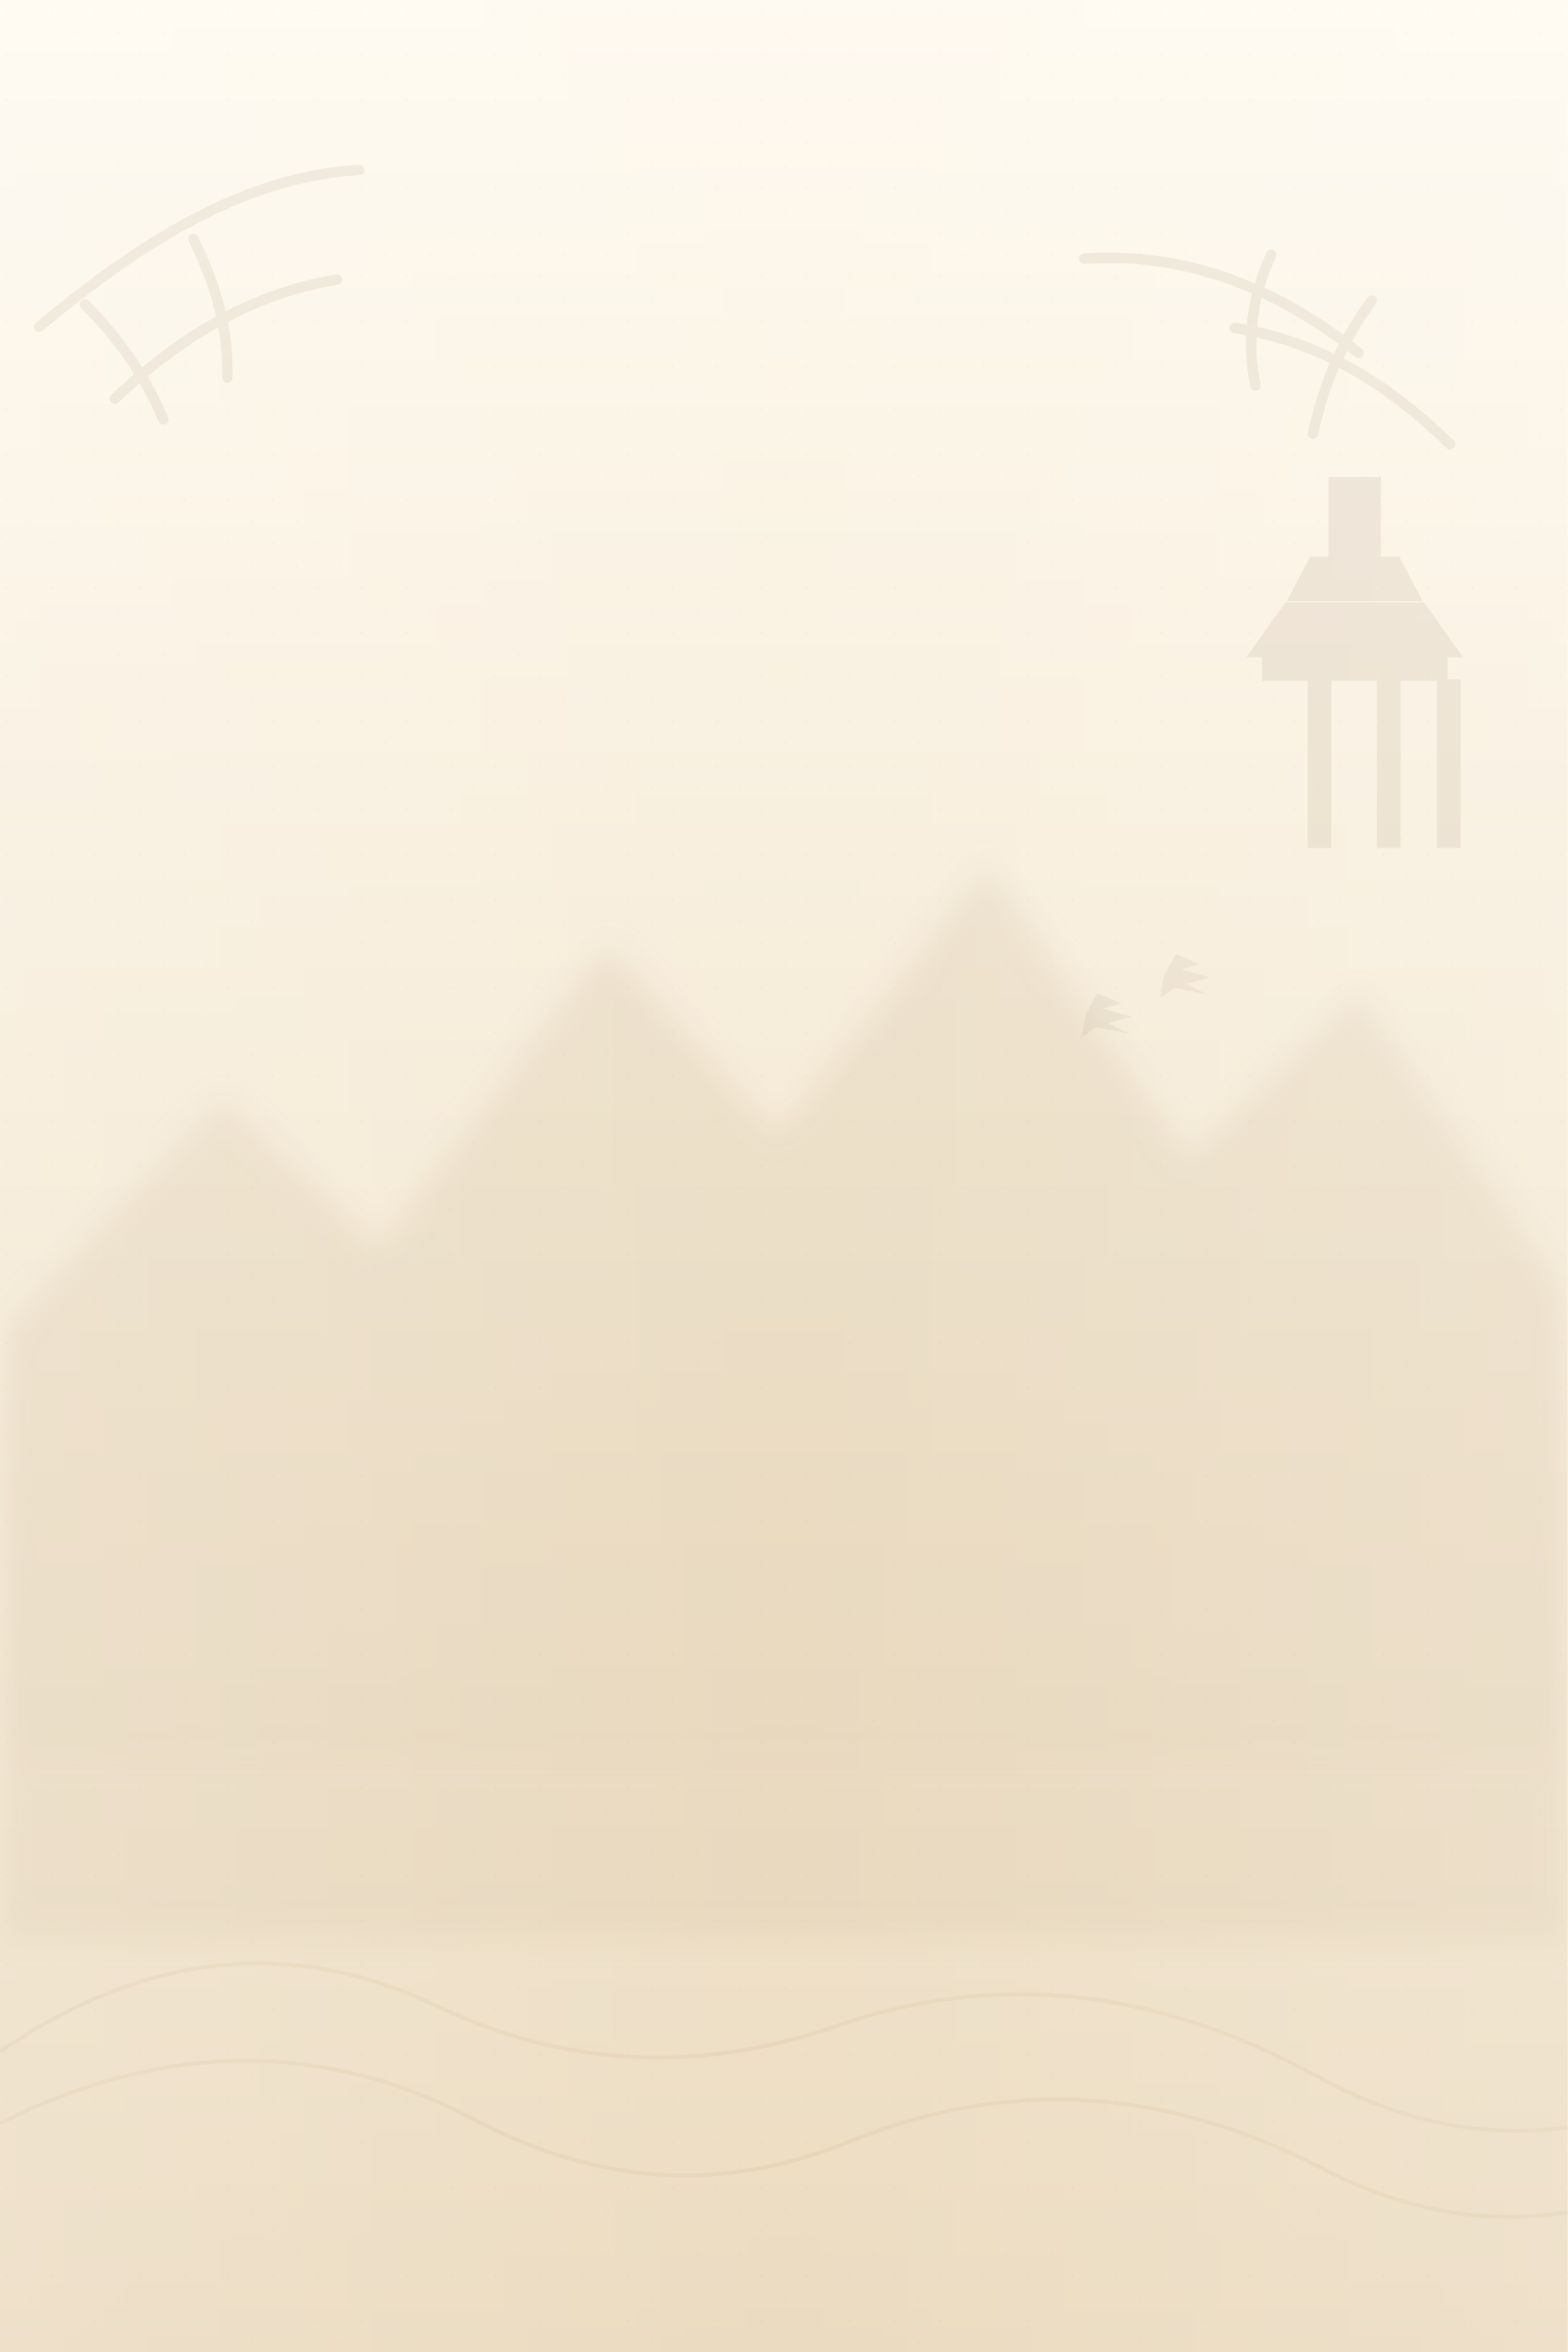
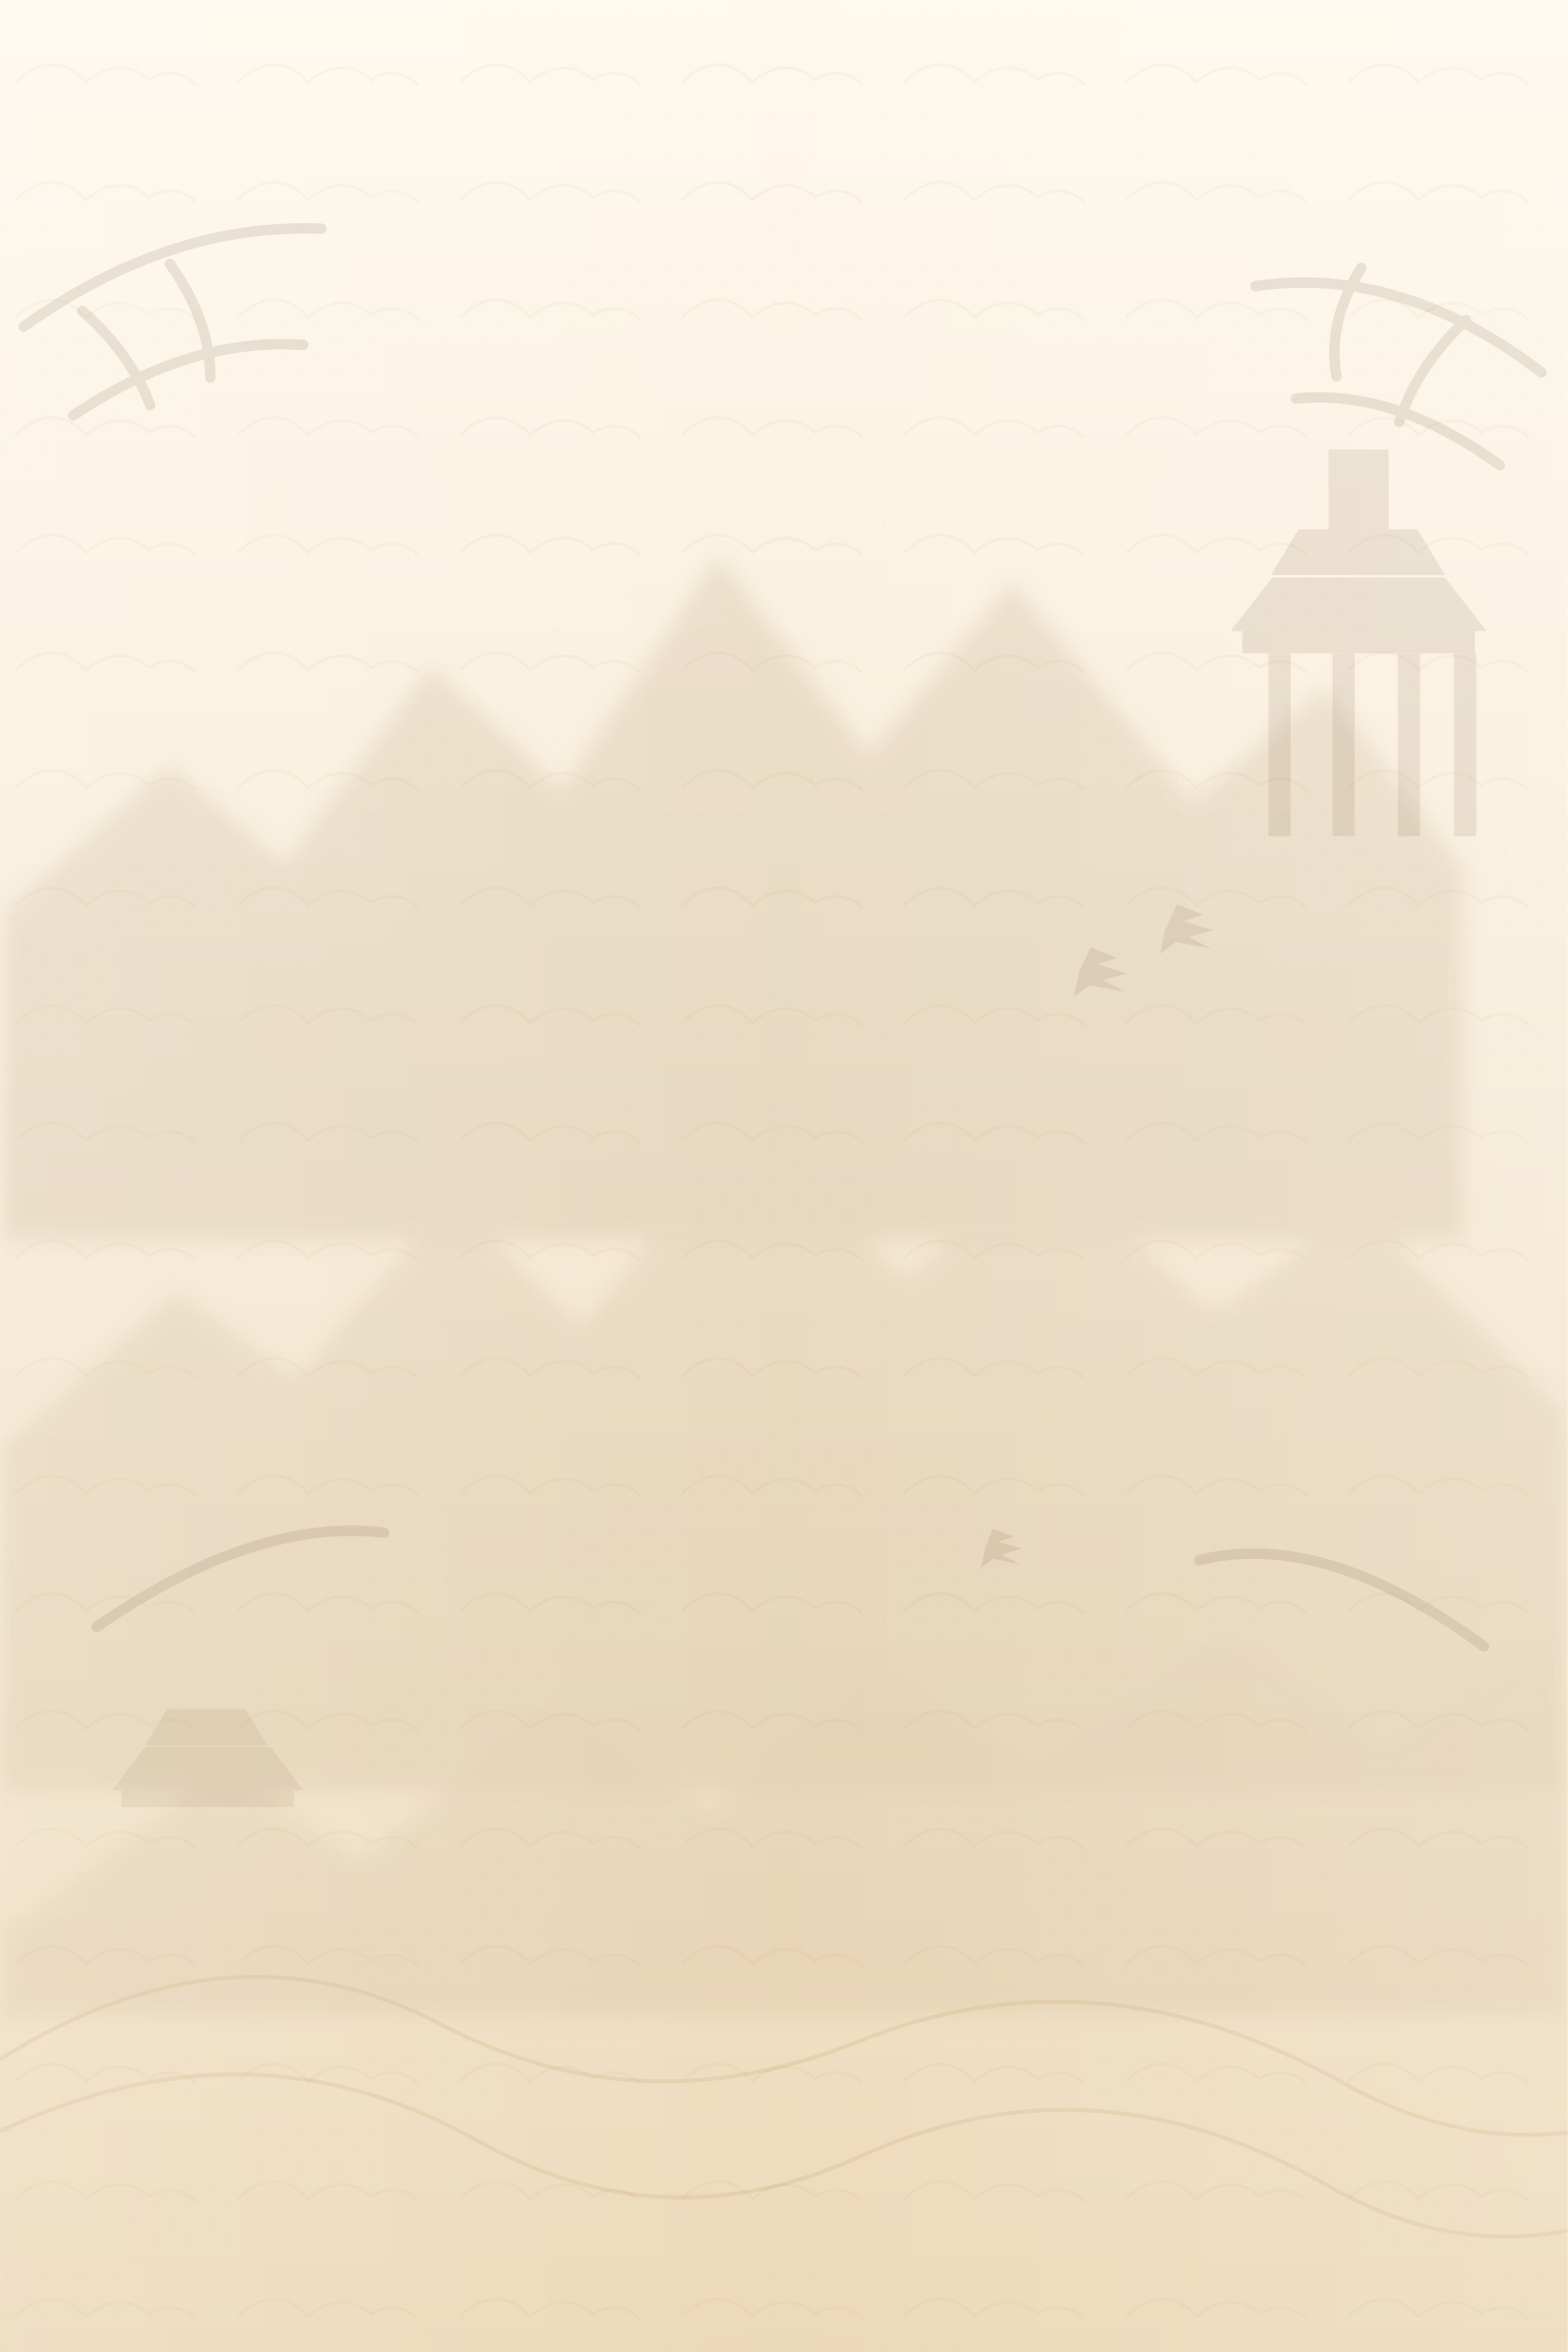
<svg xmlns="http://www.w3.org/2000/svg" viewBox="0 0 1200 1800" preserveAspectRatio="xMidYMid slice">
  <defs>
    <linearGradient id="paper" x1="0" y1="0" x2="0" y2="1">
-       <stop stop-color="#fffaf0" />
-       <stop offset=".55" stop-color="#f4e8d2" />
-       <stop offset="1" stop-color="#ead9bd" />
+       <stop stop-color="#fff9ed" />
+       <stop offset=".48" stop-color="#f6ead5" />
+       <stop offset="1" stop-color="#ecd8b8" />
    </linearGradient>
    <linearGradient id="mist" x1="0" y1="0" x2="1" y2="0">
-       <stop stop-color="#fff" stop-opacity=".72" />
-       <stop offset=".5" stop-color="#fff" stop-opacity=".18" />
+       <stop stop-color="#fff" stop-opacity=".76" />
+       <stop offset=".5" stop-color="#fff" stop-opacity=".08" />
      <stop offset="1" stop-color="#fff" stop-opacity=".72" />
    </linearGradient>
-     <filter id="blur">
-       <feGaussianBlur stdDeviation="12" />
+     <filter id="soft">
+       <feGaussianBlur stdDeviation="8" />
    </filter>
-     <pattern id="grain" width="34" height="34" patternUnits="userSpaceOnUse">
-       <circle cx="5" cy="8" r="1" fill="#9b6b31" opacity=".035" />
-       <circle cx="23" cy="25" r=".8" fill="#8a5b2b" opacity=".03" />
+     <pattern id="grain" width="28" height="28" patternUnits="userSpaceOnUse">
+       <circle cx="5" cy="7" r=".8" fill="#8f632f" opacity=".045" />
+       <circle cx="20" cy="22" r=".65" fill="#72502e" opacity=".035" />
+     </pattern>
+     <pattern id="clouds" width="170" height="90" patternUnits="userSpaceOnUse">
+       <path d="M12 63c18-18 38-18 54 0 15-14 34-15 48-2 12-8 27-6 36 4" fill="none" stroke="#b88949" stroke-width="2" opacity=".16" />
    </pattern>
  </defs>
  <rect width="1200" height="1800" fill="url(#paper)" />
  <rect width="1200" height="1800" fill="url(#grain)" />
-   <g fill="#a7895d" opacity=".13" filter="url(#blur)">
-     <path d="M0 1020L170 840l120 115 175-235 130 150 160-210 155 225 130-125 180 260v330H0z" />
-     <path d="M0 1360l190-170 115 92 145-150 130 112 170-170 150 105 145-115 155 165v255H0z" opacity=".75" />
+   <rect width="1200" height="1800" fill="url(#clouds)" opacity=".42" />
+   <g fill="#9b7a50" opacity=".16" filter="url(#soft)">
+     <path d="M0 700L130 585l88 76 112-152 100 95 120-179 115 152 110-132 138 168 102-88 105 139v285H0z" />
+     <path d="M0 1110l135-122 92 67 117-137 101 97 126-156 122 119 105-91 132 118 110-80 160 159v286H0z" opacity=".82" />
+     <path d="M0 1480l172-128 102 72 150-117 120 79 129-109 120 82 146-105 121 87 140-94v295H0z" opacity=".6" />
  </g>
-   <g stroke="#7f633f" stroke-width="8" fill="none" opacity=".11" stroke-linecap="round">
-     <path d="M30 250c90-75 165-115 245-120M88 305c58-55 114-82 170-91M1040 270c-68-54-138-77-210-72M1110 340c-51-50-105-80-165-89" />
-     <path d="M65 233c25 25 46 54 60 88M148 183c18 36 27 71 26 106M1050 230c-22 30-37 64-45 102M973 195c-15 33-19 66-12 100" />
+   <g stroke="#6c5132" stroke-width="8" fill="none" opacity=".16" stroke-linecap="round">
+     <path d="M18 250c76-54 151-78 228-75M56 318c61-41 119-58 176-54M1180 285c-72-55-145-77-219-66M1148 356c-54-39-105-56-156-51" />
+     <path d="M63 238c23 20 41 44 52 72M130 202c20 28 31 57 31 87M1122 245c-24 23-42 49-51 78M1042 205c-17 27-24 54-19 83" />
+     <path d="M74 1245c81-56 154-80 220-72M1136 1260c-82-60-154-82-218-66" />
  </g>
-   <g fill="#6e5032" opacity=".105">
-     <path d="M966 503h142v18H966zM984 461h106l30 42H954zM1003 426h68l18 34h-104zM1017 365h40v61h-40z" />
-     <path d="M1001 520h18v129h-18zM1054 520h18v129h-18zM1100 520h18v129h-18z" />
+   <g fill="#6d4d2d" opacity=".13">
+     <path d="M951 483h178v17H951zM974 442h132l32 41H942zM994 405h91l21 35h-133zM1017 344h46v61h-46z" />
+     <path d="M971 500h17v140h-17zM1020 500h17v140h-17zM1070 500h17v140h-17zM1113 500h17v140h-17z" />
+     <path d="M93 1370h132v13H93zM111 1337h96l25 33H86zM128 1308h60l17 28h-94z" opacity=".75" />
  </g>
-   <g fill="none" stroke="#b18b50" stroke-width="3" opacity=".10">
-     <path d="M0 1570c112-76 223-88 334-35 98 47 200 52 305 16 122-43 245-30 369 38 64 35 128 48 192 39" />
-     <path d="M0 1625c126-63 248-64 365-2 95 50 190 55 285 16 121-49 241-42 361 20 63 33 126 44 189 34" />
+   <g fill="none" stroke="#b28343" stroke-width="3" opacity=".15">
+     <path d="M0 1576c118-74 230-83 337-27 103 54 210 58 321 13 122-49 245-38 368 31 58 33 116 46 174 39" />
+     <path d="M0 1631c128-60 249-58 365 7 96 54 194 58 294 12 119-54 238-46 358 23 61 35 122 46 183 34" />
  </g>
-   <g fill="#7e613d" opacity=".09">
-     <path d="M840 760l18 8-14 4 22 6-18 5 16 8-25-5-11 8 3-17z" />
-     <path d="M900 730l18 8-14 4 22 6-18 5 16 8-25-5-11 8 3-17z" />
+   <g fill="#745638" opacity=".14">
+     <path d="M835 725l20 8-15 5 23 7-19 5 17 9-27-5-12 9 4-19z" />
+     <path d="M901 692l20 8-15 5 23 7-19 5 17 9-27-5-12 9 4-19z" />
+     <path d="M760 1170l16 6-12 4 18 5-15 5 14 7-21-4-9 7 3-15z" />
  </g>
-   <rect width="1200" height="1800" fill="url(#mist)" opacity=".26" />
+   <rect width="1200" height="1800" fill="url(#mist)" opacity=".23" />
</svg>
